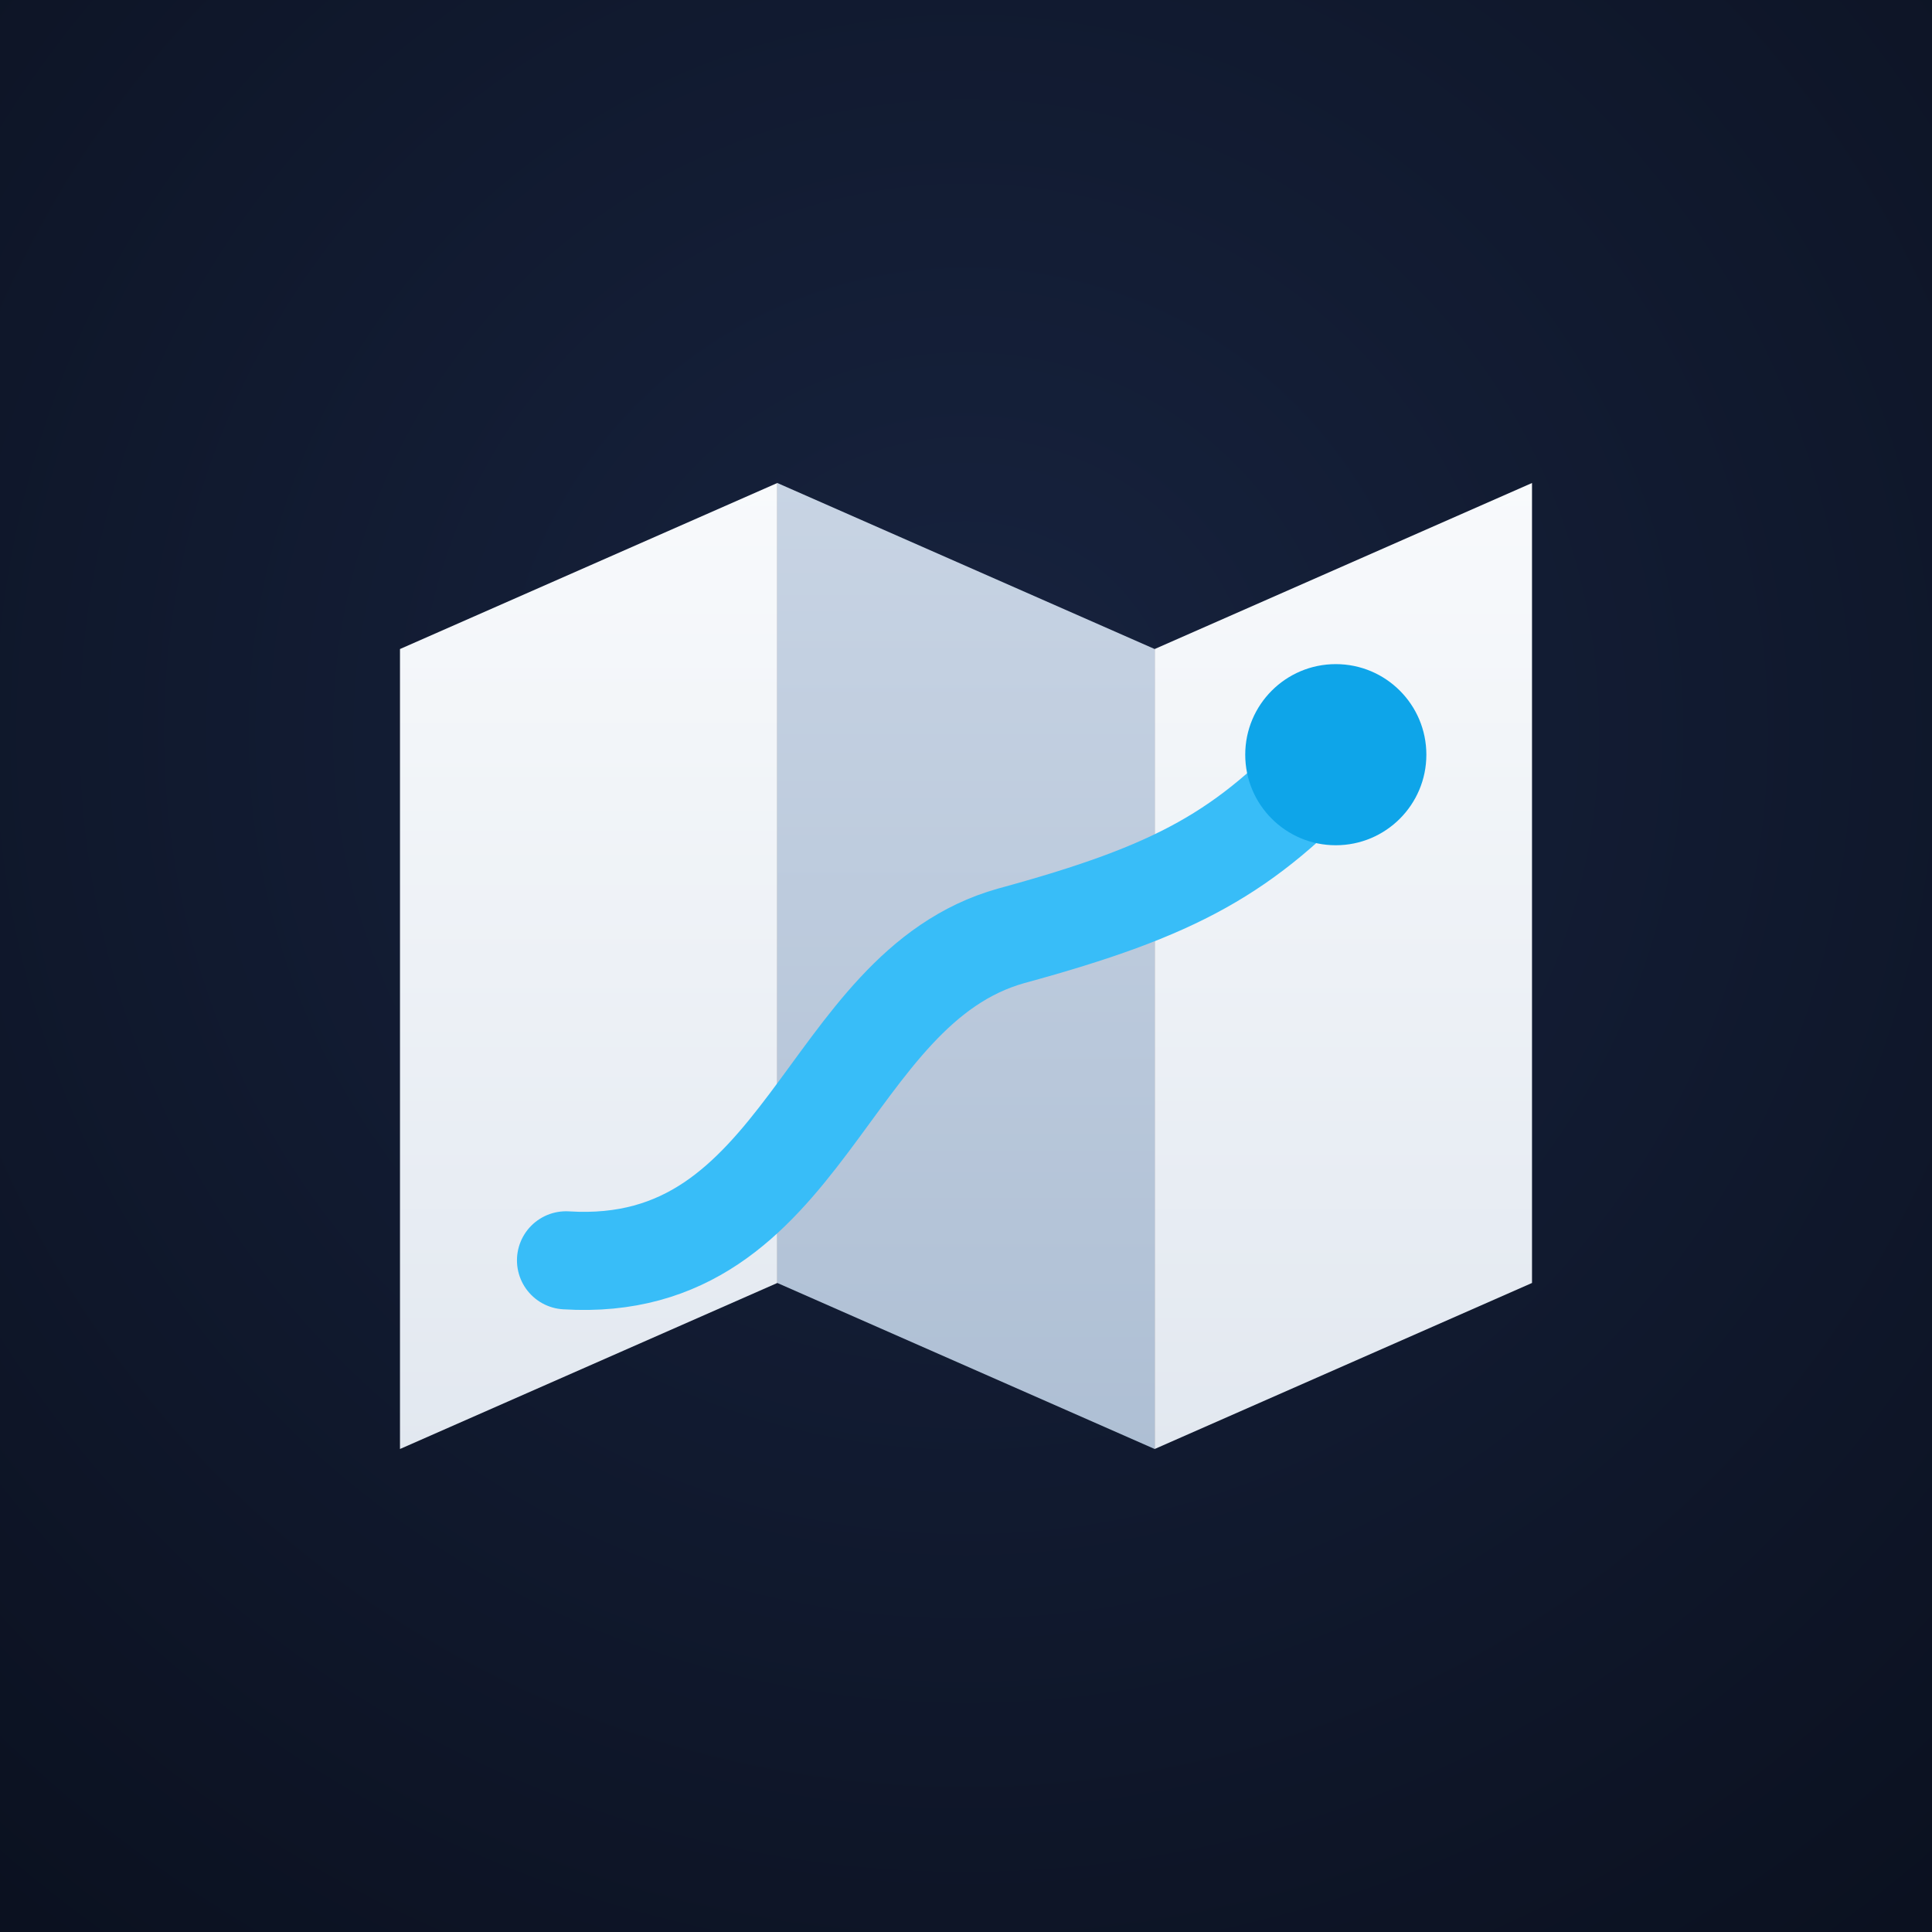
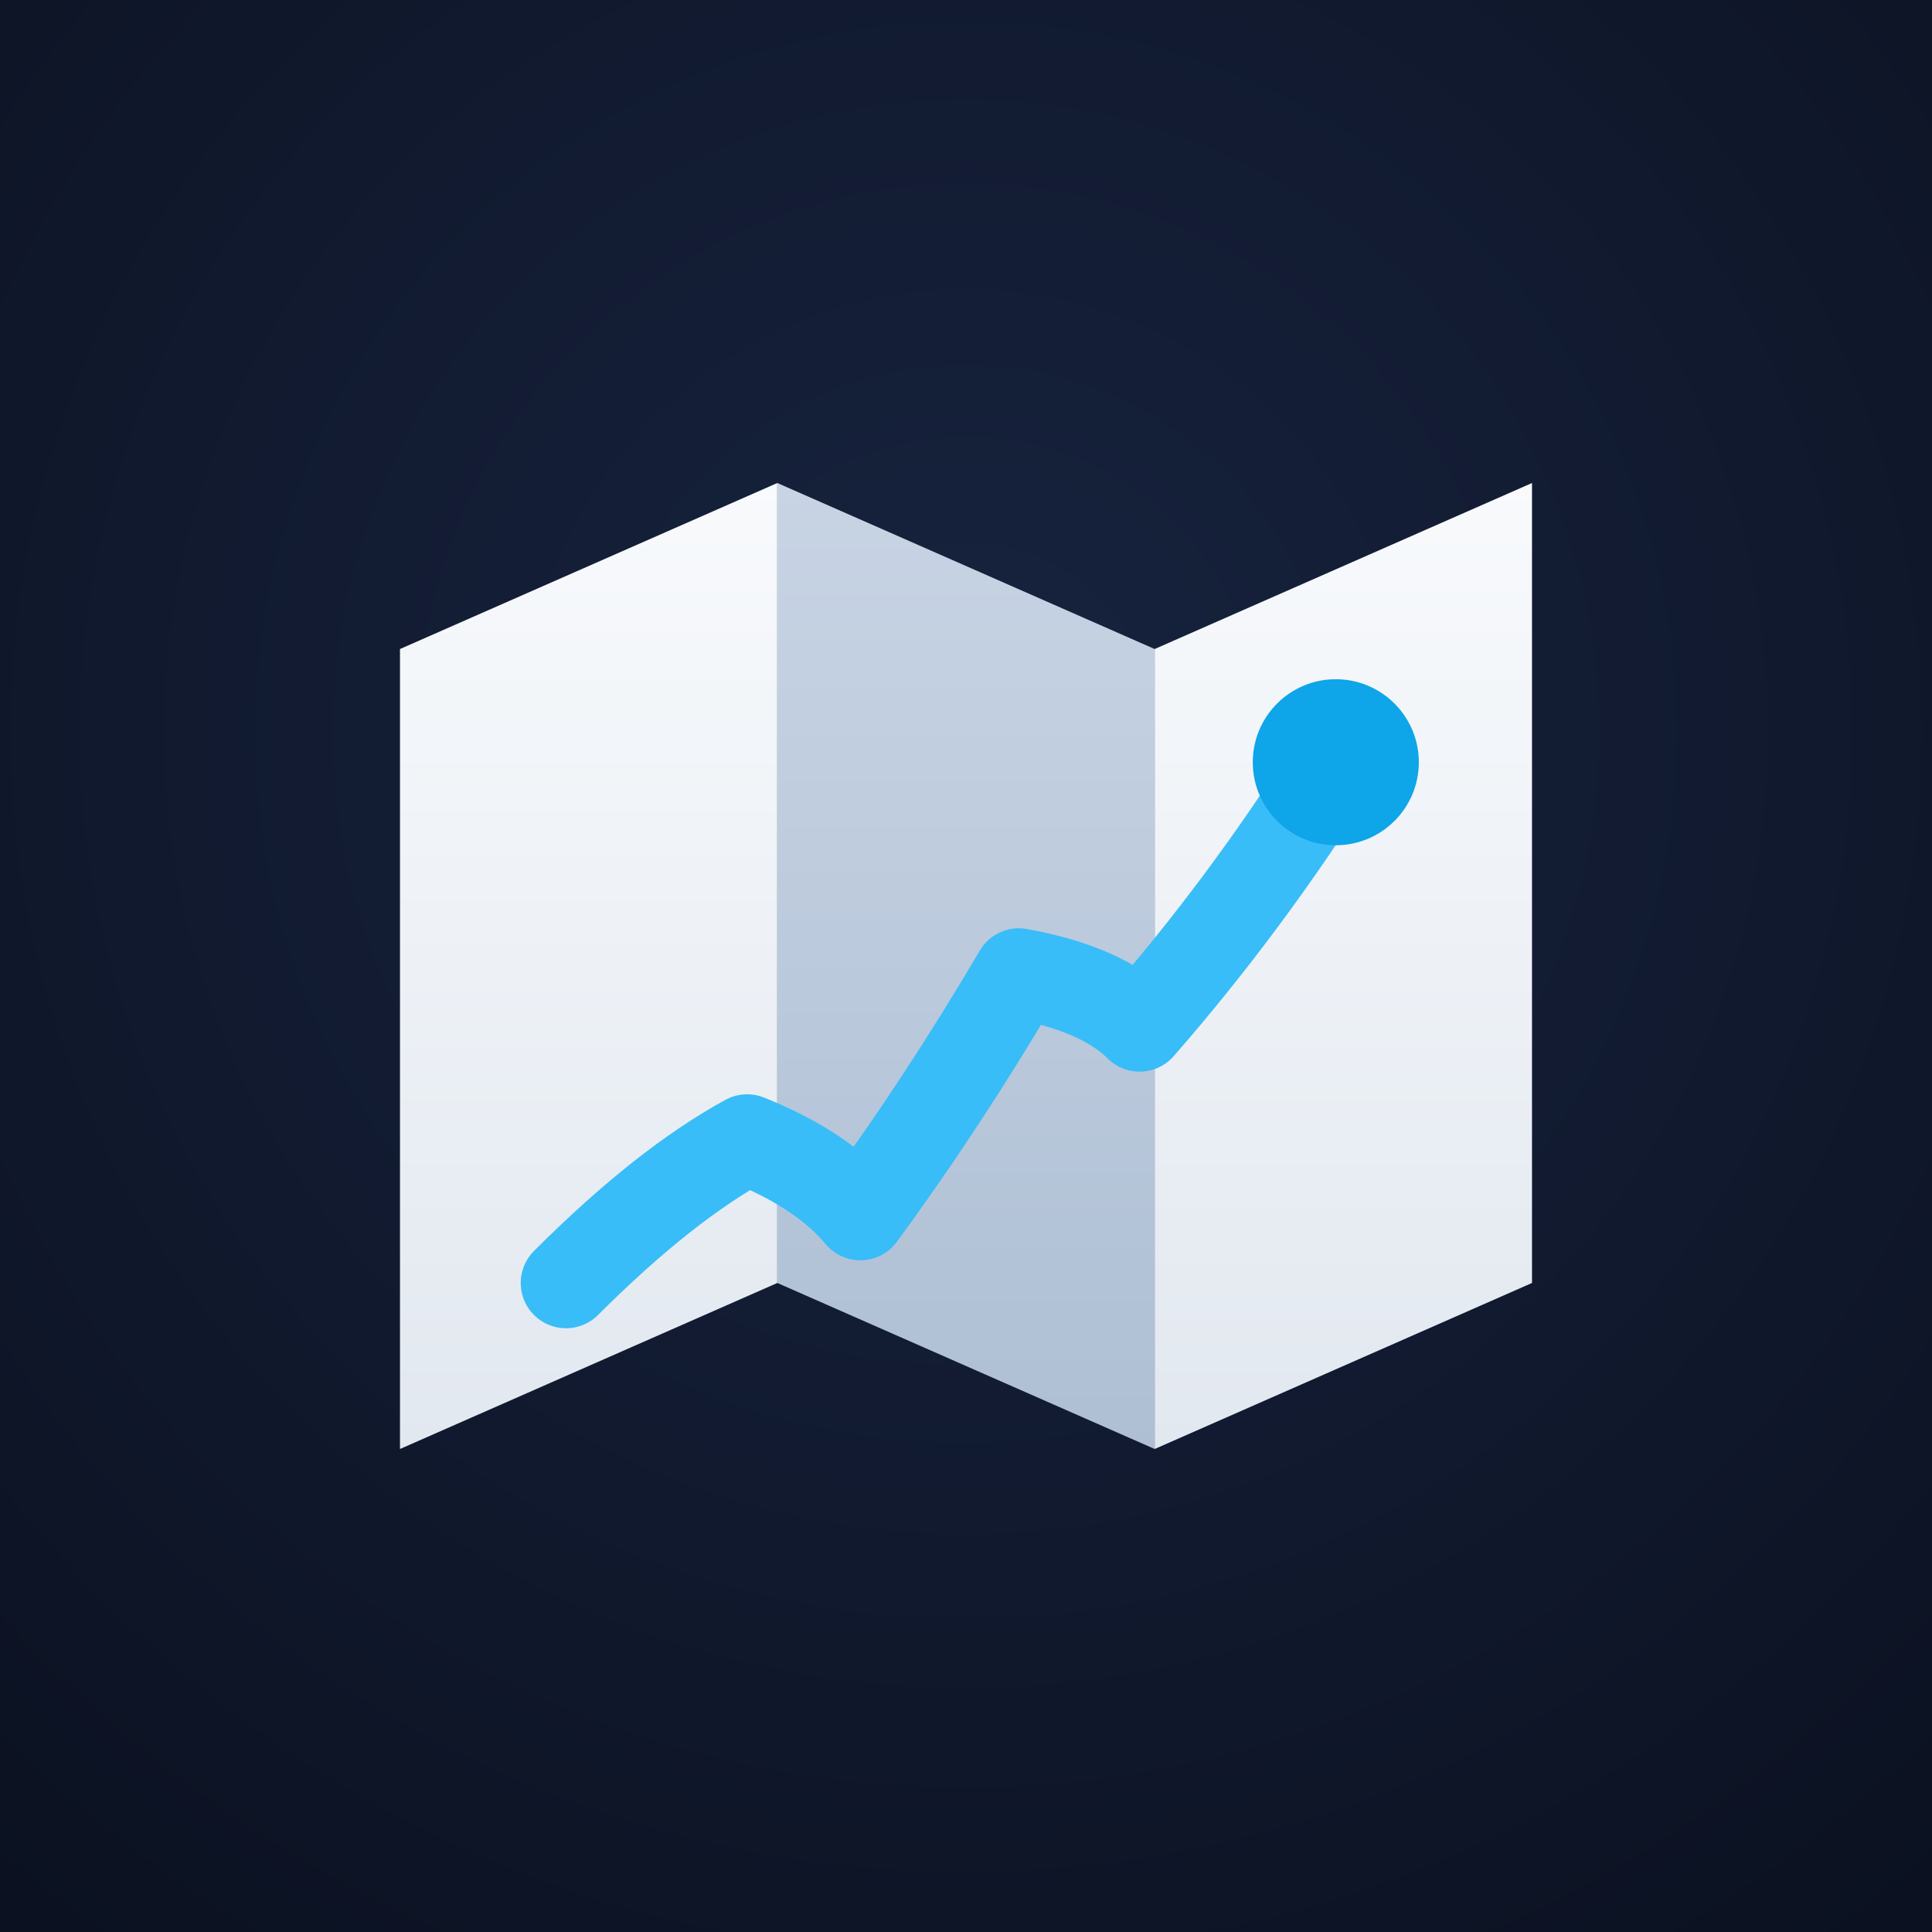
<svg xmlns="http://www.w3.org/2000/svg" viewBox="0 0 512 512" width="512" height="512">
  <defs>
    <radialGradient id="sky" cx="50%" cy="38%" r="78%">
      <stop offset="0" stop-color="#17233f" />
      <stop offset="1" stop-color="#0b1120" />
    </radialGradient>
    <linearGradient id="paper" x1="0" y1="0" x2="0" y2="1">
      <stop offset="0" stop-color="#f8fafc" />
      <stop offset="1" stop-color="#e2e8f0" />
    </linearGradient>
    <linearGradient id="crease" x1="0" y1="0" x2="0" y2="1">
      <stop offset="0" stop-color="#c8d4e4" />
      <stop offset="1" stop-color="#aebfd4" />
    </linearGradient>
  </defs>
  <rect width="512" height="512" fill="url(#sky)" />
  <g>
    <path d="M106 172 L206 128 L206 340 L106 384 Z" fill="url(#paper)" />
    <path d="M206 128 L306 172 L306 384 L206 340 Z" fill="url(#crease)" />
    <path d="M306 172 L406 128 L406 340 L306 384 Z" fill="url(#paper)" />
  </g>
-   <path d="M150 334 C 214 338 218 262 268 248 C 312 236 330 226 354 200" fill="none" stroke="#38bdf8" stroke-width="26" stroke-linecap="round" stroke-linejoin="round" />
-   <circle cx="354" cy="200" r="24" fill="#0ea5e9" />
+   <path d="M150 340 Q 176 314 198 302 Q 218 310 228 322 Q 250 292 270 258 Q 292 262 302 272 Q 330 240 354 202" fill="none" stroke="#38bdf8" stroke-width="24" stroke-linecap="round" stroke-linejoin="round" />
+   <circle cx="354" cy="202" r="22" fill="#0ea5e9" />
</svg>
